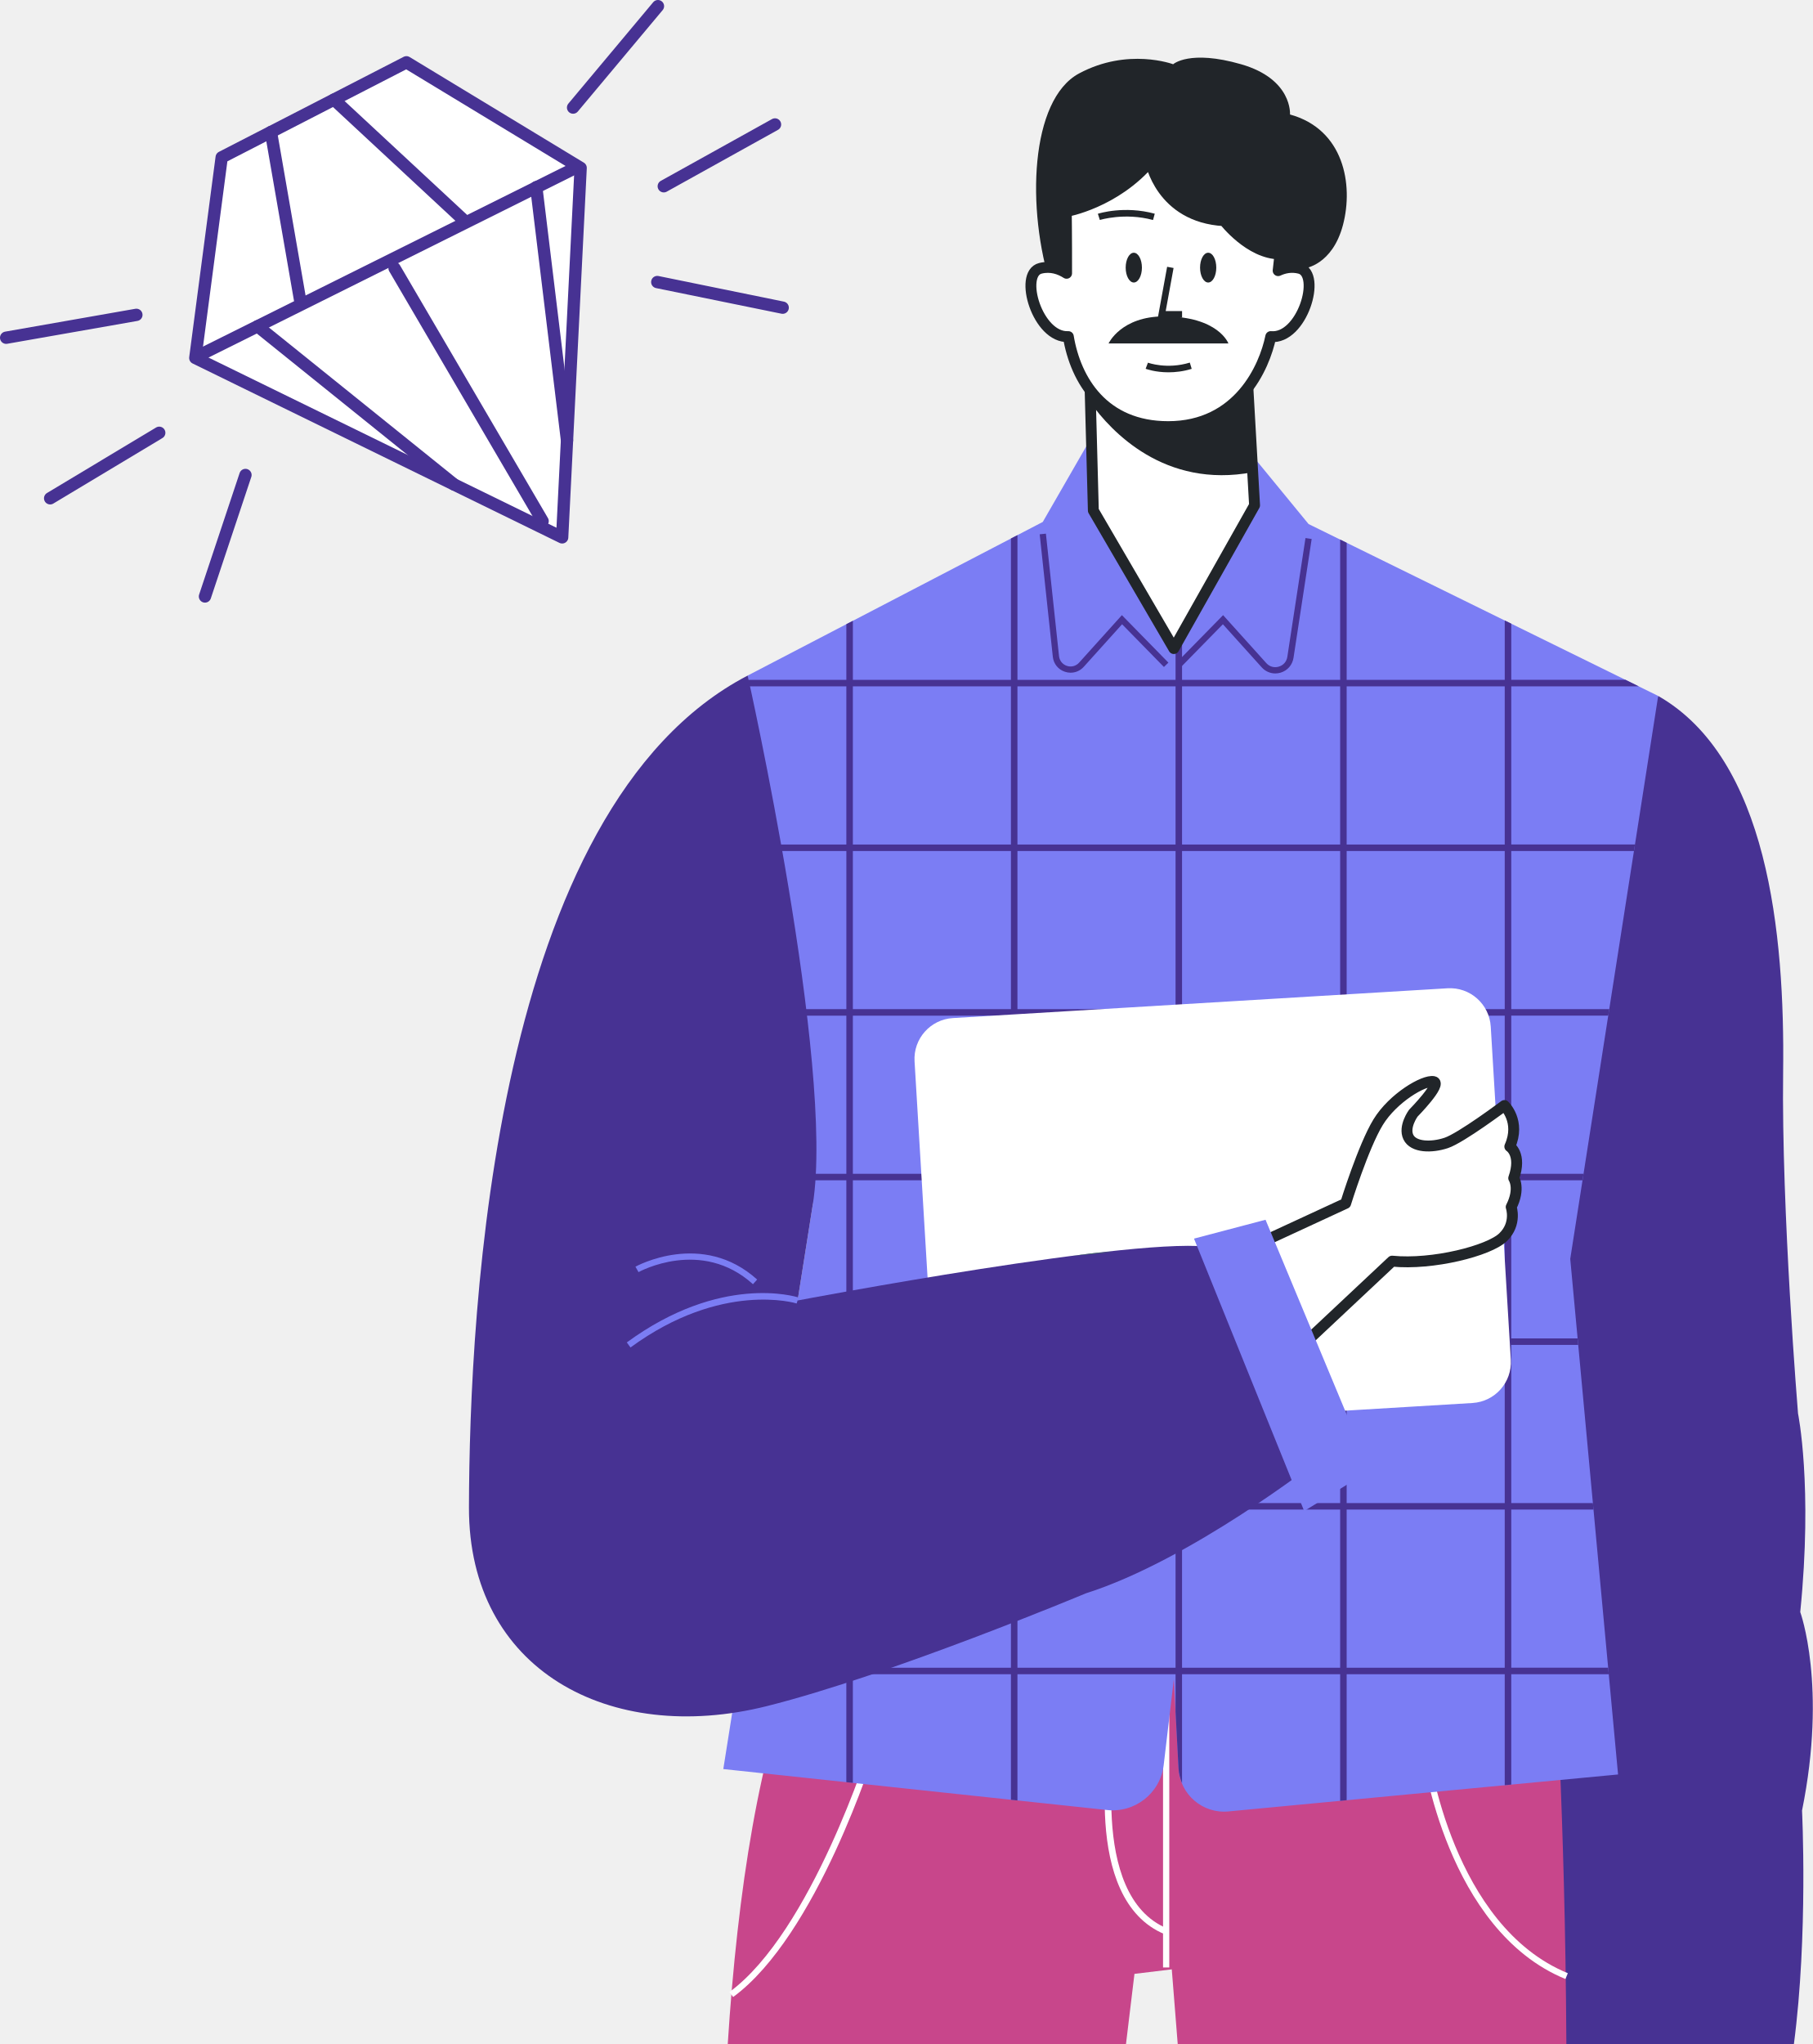
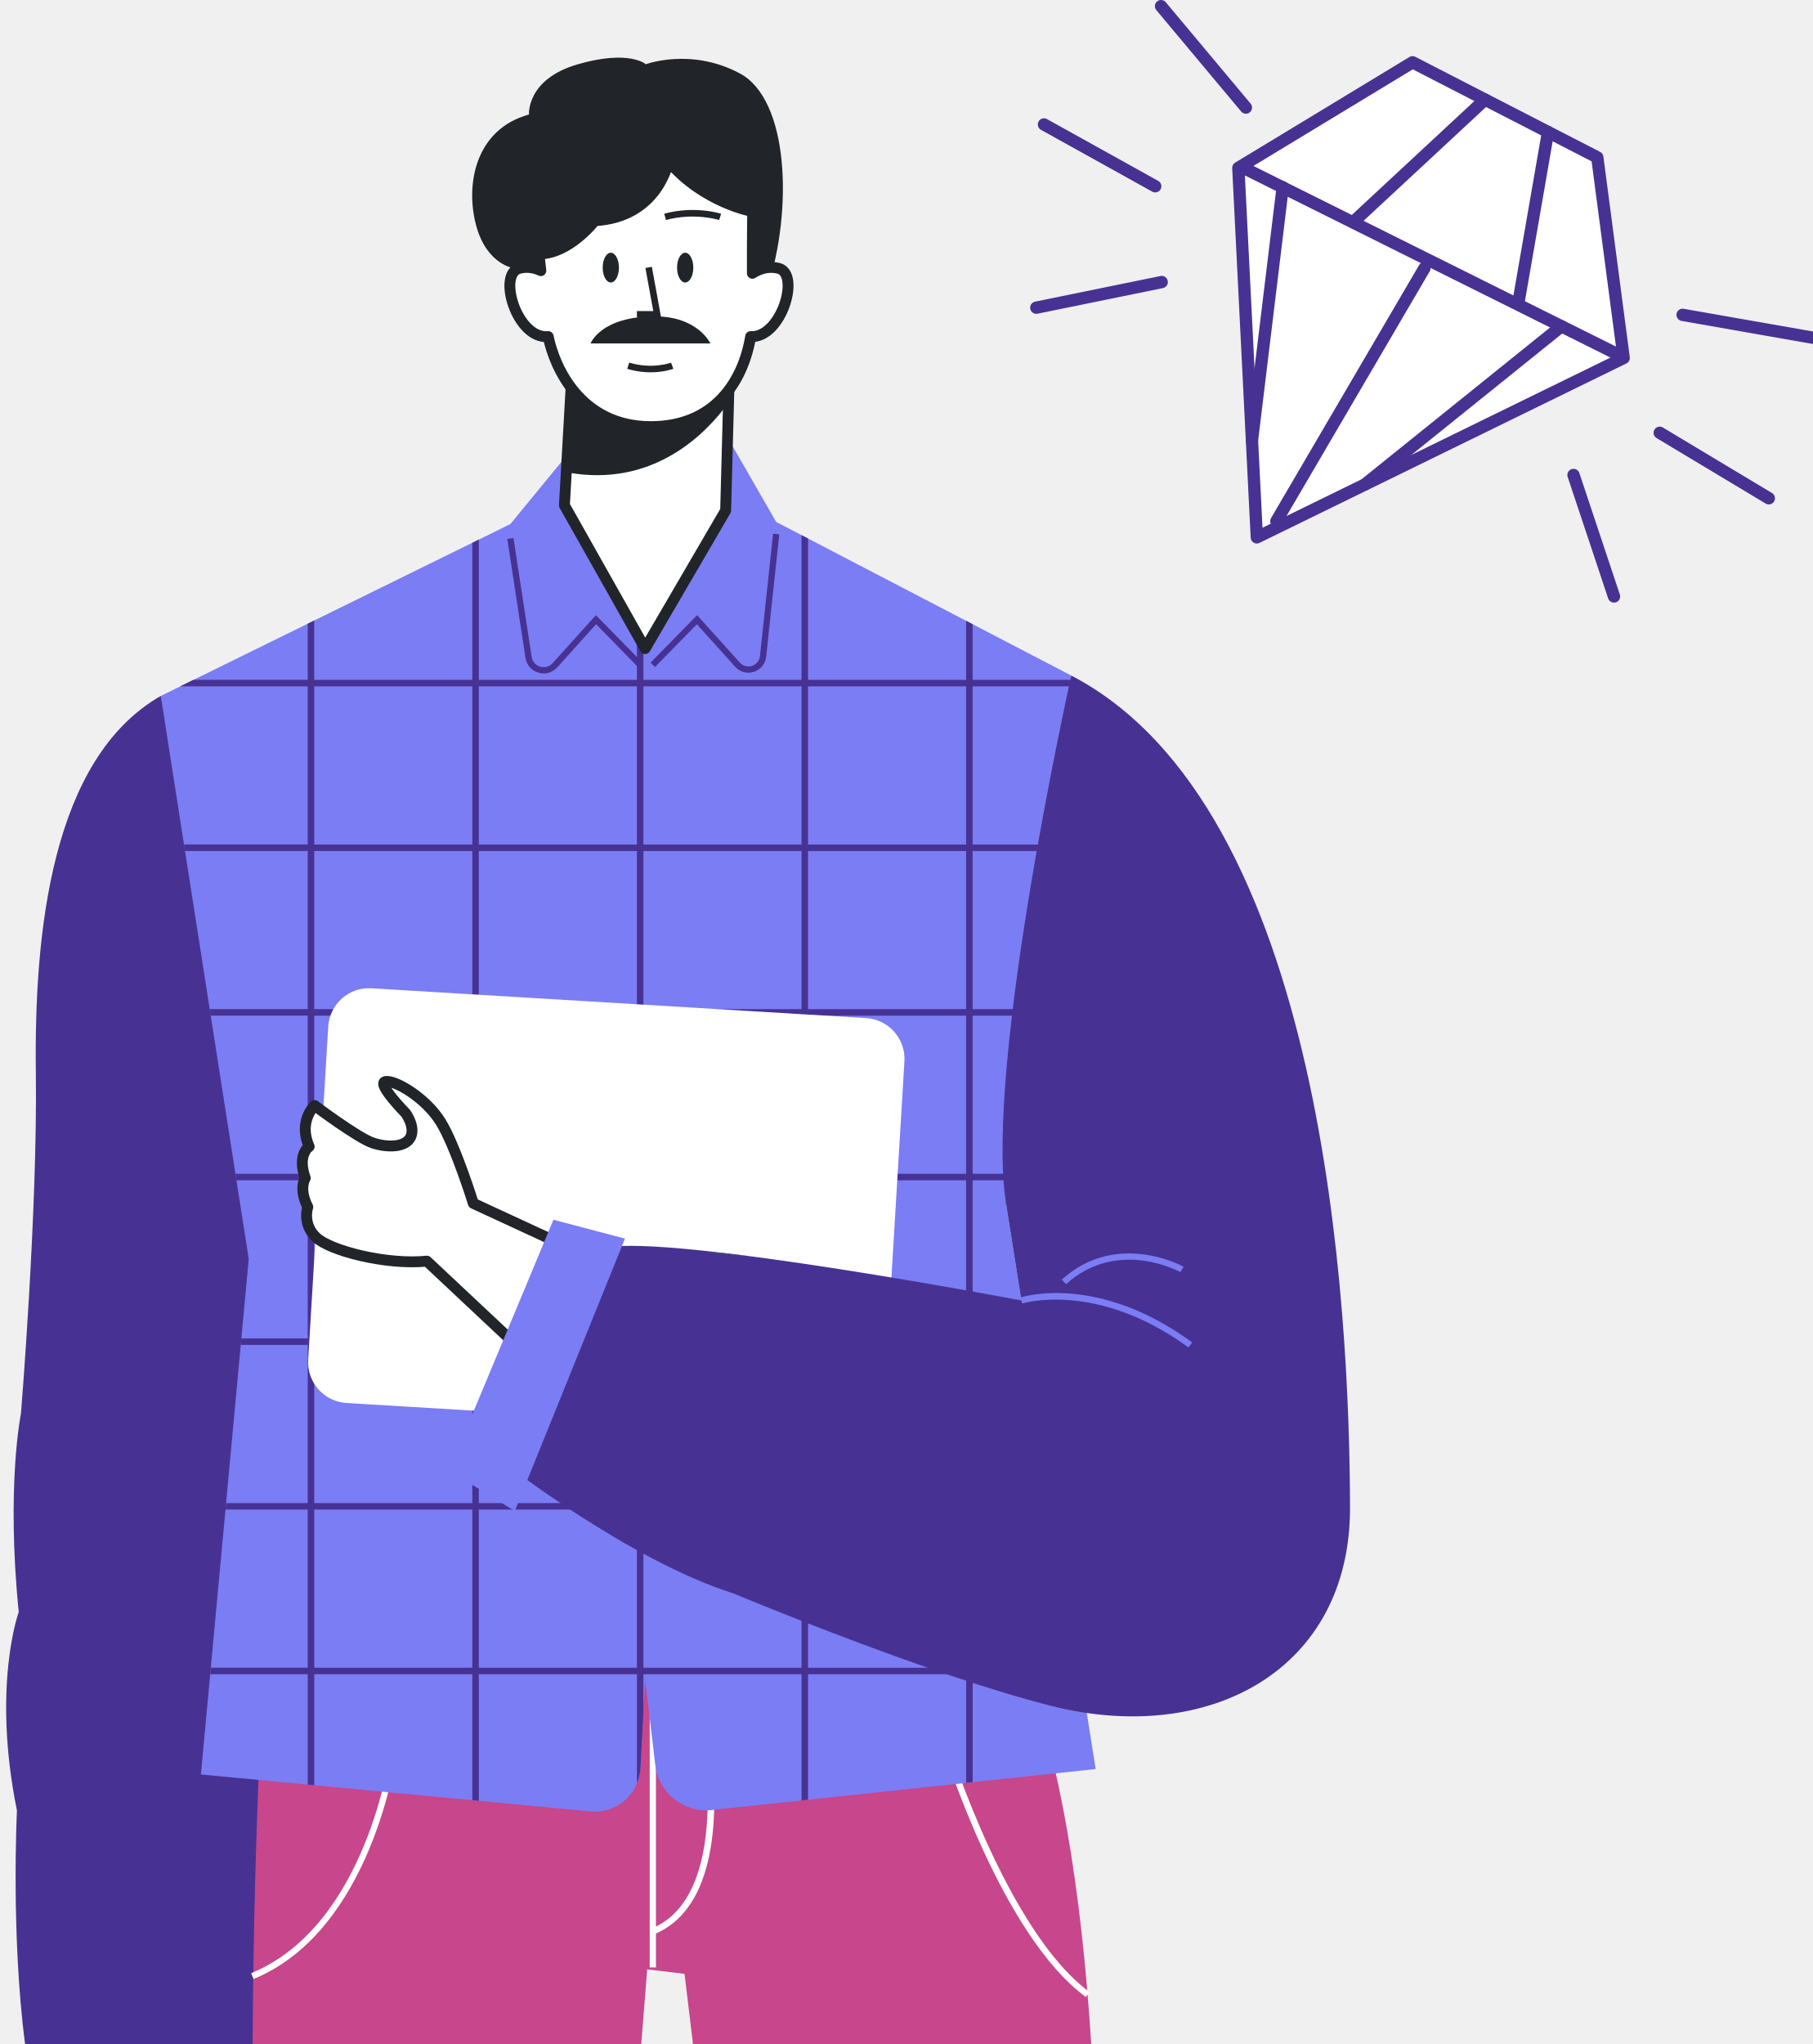
- <svg xmlns="http://www.w3.org/2000/svg" version="1.1" id="Слой_1" x="0px" y="0px" width="249.667px" height="281.437px" viewBox="0 0 249.667 281.437" enable-background="new 0 0 249.667 281.437" xml:space="preserve">
+ <svg xmlns="http://www.w3.org/2000/svg" version="1.1" id="Слой_1" x="0px" y="0px" width="249.667px" height="281.438px" viewBox="0 0 249.667 281.438" enable-background="new 0 0 249.667 281.438" xml:space="preserve">
  <g>
    <g>
      <g>
-         <path fill="#473293" d="M248.181,249.292c3.48-17.166-0.246-27.328-0.246-27.328c1.744-17.387-0.306-27.335-0.306-27.335     s-2.299-27.881-2.052-47.005c0.246-19.133-2.114-43.166-17.209-51.802l-23.163,67.262l6.698,118.354h35.158     C249.033,266.402,248.181,249.292,248.181,249.292z" />
+         <path fill="#473293" d="M3.454,281.438h35.158l6.698-118.354L22.146,95.822c-15.094,8.636-17.455,32.669-17.209,51.802     c0.248,19.124-2.051,47.005-2.051,47.005s-2.051,9.948-0.307,27.335c0,0-3.727,10.162-0.246,27.328     C2.333,249.292,1.482,266.402,3.454,281.438z" />
      </g>
      <g>
-         <path fill="#C8468B" d="M110.513,226.65c-5.952,14.161-8.939,33.787-10.286,54.787h54.847l1.166-9.657l5.141-0.621l0.817,10.278     h53.526c-0.166-32-1.735-54.685-1.735-54.685L110.513,226.65z" />
+         <path fill="#C8468B" d="M36.525,226.752c0,0-1.568,22.686-1.734,54.686h53.525l0.818-10.278l5.141,0.621l1.166,9.657h54.847     c-1.347-21-4.334-40.626-10.286-54.787L36.525,226.752z" />
      </g>
      <g>
-         <rect x="160.177" y="230.523" fill="#FFFFFF" width="0.86" height="40.377" />
-         <path fill="#FFFFFF" d="M160.441,266.337c-11.743-4.8-7.642-26.87-7.461-27.808l0.845,0.163     c-0.04,0.222-4.147,22.314,6.945,26.847L160.441,266.337z" />
-         <path fill="#FFFFFF" d="M215.595,272.489c-16.378-6.727-19.641-30.848-19.669-31.09l0.853-0.106     c0.031,0.233,3.23,23.866,19.144,30.396L215.595,272.489z" />
-         <path fill="#FFFFFF" d="M100.971,274.968l-0.507-0.69c11.292-8.279,19.319-33.821,19.401-34.075l0.821,0.254     C120.356,241.514,112.495,266.526,100.971,274.968z" />
+         <rect x="89.478" y="230.523" fill="#FFFFFF" width="0.859" height="40.377" />
+         <path fill="#FFFFFF" d="M89.745,265.539c11.092-4.533,6.985-26.625,6.944-26.847l0.846-0.163     c0.182,0.938,4.281,23.008-7.461,27.808L89.745,265.539z" />
+         <path fill="#FFFFFF" d="M34.591,271.689c15.914-6.53,19.113-30.163,19.145-30.396l0.854,0.106     c-0.029,0.242-3.291,24.363-19.67,31.09L34.591,271.689z" />
+         <path fill="#FFFFFF" d="M129.829,240.457l0.821-0.254c0.082,0.254,8.109,25.796,19.4,34.075l-0.507,0.689     C138.019,266.526,130.159,241.514,129.829,240.457z" />
      </g>
-       <path fill="#7B7DF4" d="M171.353,61.349l8.868,10.807l48.147,23.666l-12.11,77.515l6.585,70.989l-53.584,5.082    c-3.585,0.386-6.76-2.32-6.948-5.919l-0.648-12.274l-1.395,11.802c-0.463,3.912-4.028,6.69-7.935,6.188l-52.718-5.625    l12.33-77.763l-8.974-72.799l40.643-21.153l6.694-11.628L171.353,61.349z" />
-       <path fill="#473293" d="M221.563,230.523h-13.429v15.198l-0.898,0.083v-15.281h-21.771v17.347l-0.896,0.084v-17.431h-21.776    v15.002c-0.257-0.633-0.445-1.31-0.482-2.036l-0.41-7.792v-5.174h-21.776v17.38l-0.896-0.095v-17.285h-21.771v14.958l-0.899-0.095    v-14.863h-14.87l0.142-0.895h14.729v-21.776h-11.277l0.142-0.894h11.136v-21.777h-7.684l0.145-0.894h7.539v-21.771h-5.021    l-0.108-0.895h5.13v-21.775h-7.813l-0.113-0.898h7.927v-21.772H105.95l-0.113-0.895h10.723V94.505h-13.406l-0.109-0.898h13.515    v-7.664l0.899-0.465v8.129h21.771V74.148l0.896-0.466v19.925h21.776v-24.83h0.893v24.83h21.776V74.292l0.896,0.444v18.87h21.771    v-8.174l0.898,0.444v7.729h15.738l1.819,0.898h-17.558v21.775h17.038l-0.137,0.895h-16.901v21.772h13.497l-0.142,0.898h-13.355    v21.775h9.956l-0.143,0.895h-9.813v21.771h9.142l0.079,0.894h-9.221v21.777h11.243l0.083,0.894h-11.326v21.776h13.344    L221.563,230.523z M139.229,207.852h-21.771v21.776h21.771V207.852z M139.229,185.181h-21.771v21.777h21.771V185.181z     M139.229,162.516h-21.771v21.771h21.771V162.516z M139.229,139.846h-21.771v21.775h21.771V139.846z M139.229,117.175h-21.771    v21.772h21.771V117.175z M139.229,94.505h-21.771v21.775h21.771V94.505z M161.901,207.852h-21.776v21.776h21.776V207.852z     M161.901,185.181h-21.776v21.777h21.776V185.181z M161.901,162.516h-21.776v21.771h21.776V162.516z M161.901,139.846h-21.776    v21.775h21.776V139.846z M161.901,117.175h-21.776v21.772h21.776V117.175z M161.901,94.505h-21.776v21.775h21.776V94.505z     M184.57,207.852h-21.776v21.776h21.776V207.852z M184.57,185.181h-21.776v21.777h21.776V185.181z M184.57,162.516h-21.776v21.771    h21.776V162.516z M184.57,139.846h-21.776v21.775h21.776V139.846z M184.57,117.175h-21.776v21.772h21.776V117.175z M184.57,94.505    h-21.776v21.775h21.776V94.505z M207.236,207.852h-21.771v21.776h21.771V207.852z M207.236,185.181h-21.771v21.777h21.771V185.181    z M207.236,162.516h-21.771v21.771h21.771V162.516z M207.236,139.846h-21.771v21.775h21.771V139.846z M207.236,117.175h-21.771    v21.772h21.771V117.175z M207.236,94.505h-21.771v21.775h21.771V94.505z" />
+       <path fill="#7B7DF4" d="M100.207,60.237l6.693,11.628l40.644,21.153l-8.974,72.799l12.33,77.763l-52.719,5.625    c-3.906,0.502-7.472-2.275-7.935-6.188l-1.396-11.803l-0.647,12.274c-0.188,3.599-3.362,6.305-6.948,5.919l-53.584-5.082    l6.586-70.989L22.146,95.822l48.147-23.666l8.868-10.807L100.207,60.237z" />
+       <path fill="#473293" d="M29.036,229.625H42.38v-21.775H31.054l0.082-0.895H42.38v-21.777h-9.222l0.079-0.894h9.143v-21.771h-9.814    l-0.143-0.896h9.957v-21.775H29.025l-0.143-0.897H42.38v-21.772H25.478l-0.137-0.895H42.38V94.503H24.822l1.818-0.897h15.738    v-7.729l0.898-0.443v8.174h21.771v-18.87l0.896-0.444v19.315H87.72v-24.83h0.893v24.83h21.775V73.682l0.896,0.466v19.459h21.771    v-8.129l0.898,0.465v7.664h13.516l-0.109,0.897h-13.406v21.776h10.723l-0.113,0.895h-10.612v21.772h7.927l-0.113,0.898h-7.813    v21.774h5.13l-0.108,0.896h-5.021v21.771h7.539l0.146,0.895h-7.685v21.776h11.136l0.143,0.895h-11.277v21.775h14.729l0.143,0.896    h-14.87v14.862l-0.899,0.096v-14.958h-21.771v17.285l-0.896,0.095v-17.38H88.614v5.174l-0.41,7.792    c-0.037,0.726-0.226,1.403-0.481,2.036v-15.002H65.946v17.431l-0.896-0.084v-17.347H43.279v15.281l-0.898-0.083v-15.198H28.952    L29.036,229.625z M111.286,229.628h21.771v-21.775h-21.771V229.628z M111.286,206.958h21.771v-21.776h-21.771V206.958z     M111.286,184.287h21.771v-21.771h-21.771V184.287z M111.286,161.621h21.771v-21.774h-21.771V161.621z M111.286,138.947h21.771    v-21.772h-21.771V138.947z M111.286,116.28h21.771V94.505h-21.771V116.28z M88.614,229.628h21.776v-21.775H88.614V229.628z     M88.614,206.958h21.776v-21.776H88.614V206.958z M88.614,184.287h21.776v-21.771H88.614V184.287z M88.614,161.621h21.776v-21.774    H88.614V161.621z M88.614,138.947h21.776v-21.772H88.614V138.947z M88.614,116.28h21.776V94.505H88.614V116.28z M65.945,229.628    H87.72v-21.775H65.945V229.628z M65.945,206.958H87.72v-21.776H65.945V206.958z M65.945,184.287H87.72v-21.771H65.945V184.287z     M65.945,161.621H87.72v-21.774H65.945V161.621z M65.945,138.947H87.72v-21.772H65.945V138.947z M65.945,116.28H87.72V94.505    H65.945V116.28z M43.279,229.628H65.05v-21.775H43.279V229.628z M43.279,206.958H65.05v-21.776H43.279V206.958z M43.279,184.287    H65.05v-21.771H43.279V184.287z M43.279,161.621H65.05v-21.774H43.279V161.621z M43.279,138.947H65.05v-21.772H43.279V138.947z     M43.279,116.28H65.05V94.505H43.279V116.28z" />
      <g>
-         <path fill="#FFFFFF" d="M202.794,193.178l-68.12,4.102c-3.106,0.185-5.771-2.179-5.96-5.283l-2.759-45.864     c-0.188-3.102,2.177-5.767,5.279-5.955l68.119-4.102c3.106-0.19,5.769,2.178,5.956,5.279l2.763,45.864     C208.259,190.324,205.895,192.993,202.794,193.178z" />
+         <path fill="#FFFFFF" d="M42.443,187.219l2.763-45.863c0.187-3.102,2.851-5.47,5.956-5.279l68.119,4.102     c3.102,0.188,5.467,2.854,5.279,5.955l-2.76,45.864c-0.188,3.104-2.854,5.468-5.959,5.283l-68.121-4.103     C44.62,192.993,42.255,190.324,42.443,187.219z" />
      </g>
-       <polygon fill="#FFFFFF" stroke="#212529" stroke-width="1.5" stroke-linecap="round" stroke-linejoin="round" stroke-miterlimit="10" points="    150.019,49.333 150.578,70.293 161.663,89.299 172.783,69.574 171.633,49.333   " />
-       <path fill="#212529" d="M172.524,65.021l-0.891-15.688h-21.614l0.162,6.097C153.025,59.393,160.37,67.312,172.524,65.021z" />
-       <path fill="#FFFFFF" stroke="#212529" stroke-width="1.5" stroke-linecap="round" stroke-linejoin="round" stroke-miterlimit="10" d="    M170.423,172.588l14.904-6.895c0,0,2.424-7.824,4.471-11.177c2.052-3.356,6.324-5.854,7.64-5.593    c1.244,0.247-2.792,4.35-2.792,4.35s-1.367,1.86-0.684,3.29c0.684,1.429,3.166,1.49,5.217,0.807c2.048-0.68,8.01-5.151,8.01-5.151    s2.297,2.174,0.746,5.65c0,0,1.699,1.055,0.538,4.348c0,0,0.953,1.426-0.349,3.975c0,0,0.808,2.298-1.12,4.163    c-1.928,1.862-9.69,3.848-15.279,3.291l-15.164,14.228L170.423,172.588z" />
-       <path fill="#473293" d="M181.352,201.224c0,0-17.39,13.592-31.8,18.159c0,0-26.929,11.277-43.973,15.539    c-21.616,5.403-41.043-4.975-40.993-27.364c0.063-27.347,3.393-96.331,38.386-114.54c0,0,12.018,53.616,8.974,72.799    l-2.098,13.247c0,0,47.883-9.116,57.342-7.283L181.352,201.224z" />
-       <path fill="#447A5B" d="M150.553,172.558c-1.037,0.124-2.085,0.248-3.16,0.389C155.427,172.183,153.607,172.307,150.553,172.558z" />
-       <path fill="#473293" d="M175.633,92.727c-0.702,0-1.378-0.298-1.869-0.843l-5.344-5.932l-5.764,5.884l-0.618-0.6l6.41-6.538    l5.955,6.611c0.444,0.49,1.085,0.669,1.72,0.479c0.633-0.188,1.069-0.689,1.171-1.345l2.502-16.36l0.851,0.129l-2.501,16.362    c-0.15,0.975-0.829,1.76-1.774,2.044C176.128,92.691,175.877,92.727,175.633,92.727z" />
-       <path fill="#473293" d="M147.448,92.625c-0.256,0-0.514-0.04-0.767-0.124c-0.936-0.301-1.582-1.098-1.685-2.072L143.19,73.57    l0.854-0.092l1.807,16.861c0.07,0.636,0.489,1.152,1.096,1.349s1.247,0.021,1.672-0.451l5.891-6.538l6.406,6.538l-0.615,0.6    l-5.765-5.884l-5.276,5.859C148.783,92.342,148.127,92.625,147.448,92.625z" />
-       <path fill="#7B7DF4" d="M86.832,185.532l-0.508-0.694c12.946-9.476,23.223-6.323,23.655-6.186l-0.263,0.822    C109.611,179.438,99.402,176.333,86.832,185.532z" />
-       <path fill="#7B7DF4" d="M103.699,176.82c-7.114-6.428-15.674-1.709-15.761-1.662l-0.423-0.749    c0.092-0.051,9.188-5.063,16.762,1.771L103.699,176.82z" />
-       <path fill="#212529" d="M177.663,42.271l2.011-5.326c0,0,3.824-0.422,5.286-5.978c1.461-5.554,0.122-13.157-7.297-15.202    c0,0,0.377-4.873-6.737-6.919c-7.116-2.048-9.357,0-9.357,0s-6.228-2.34-12.958,1.267c-6.727,3.605-7.314,18.645-3.802,29.529    l3.668,0.4l0.134-9.464l9.549-4.679c0,0,4.484,6.041,9.355,6.434l7.308,4.968l0.615,5.56L177.663,42.271z" />
-       <path fill="#FFFFFF" stroke="#212529" stroke-width="1.5" stroke-linecap="round" stroke-linejoin="round" stroke-miterlimit="10" d="    M178.99,36.945c-1.127-0.283-2.131-0.066-2.961,0.32c0.153-1.379,0.256-2.303,0.256-2.303c-4.189,0-7.698-4.576-7.698-4.576    c-8.773-0.488-10.137-8.188-10.137-8.188c-4.873,5.752-11.596,6.923-11.596,6.923s0.052,3.803,0.04,8.508    c-0.923-0.589-2.163-1.043-3.609-0.684c-3.03,0.756-0.394,9.627,3.849,9.402c1.001,6.014,4.854,12.396,13.752,12.396    c9.668,0,13.257-8.155,14.127-12.399C179.331,46.754,182.046,37.708,178.99,36.945z" />
-       <polygon fill="#212529" points="162.798,43.73 159.463,43.73 160.74,36.734 161.627,36.898 160.543,42.828 162.798,42.828   " />
+       <polygon fill="#FFFFFF" stroke="#212529" stroke-width="1.5" stroke-linecap="round" stroke-linejoin="round" stroke-miterlimit="10" points="    78.882,49.333 77.732,69.574 88.851,89.299 99.937,70.293 100.496,49.333   " />
+       <path fill="#212529" d="M100.333,55.43l0.162-6.098H78.882l-0.892,15.688C90.144,67.312,97.49,59.393,100.333,55.43z" />
+       <path fill="#FFFFFF" stroke="#212529" stroke-width="1.5" stroke-linecap="round" stroke-linejoin="round" stroke-miterlimit="10" d="    M73.954,187.874L58.79,173.646c-5.589,0.557-13.351-1.43-15.278-3.291c-1.929-1.865-1.121-4.163-1.121-4.163    c-1.301-2.549-0.349-3.976-0.349-3.976c-1.161-3.293,0.538-4.348,0.538-4.348c-1.551-3.476,0.746-5.65,0.746-5.65    s5.962,4.472,8.01,5.151c2.051,0.683,4.533,0.622,5.217-0.807c0.684-1.431-0.684-3.29-0.684-3.29s-4.036-4.104-2.792-4.351    c1.315-0.261,5.588,2.237,7.64,5.594c2.047,3.353,4.471,11.177,4.471,11.177l14.904,6.895L73.954,187.874z" />
+       <path fill="#473293" d="M83.325,171.781c9.459-1.833,57.342,7.283,57.342,7.283l-2.098-13.247    c-3.044-19.184,8.974-72.799,8.974-72.799c34.993,18.209,38.323,87.192,38.387,114.54c0.049,22.389-19.377,32.767-40.994,27.363    c-17.043-4.262-43.973-15.539-43.973-15.539c-14.41-4.566-31.8-18.158-31.8-18.158L83.325,171.781z" />
+       <path fill="#447A5B" d="M103.122,172.947c-1.075-0.141-2.123-0.265-3.16-0.389C96.908,172.307,95.087,172.183,103.122,172.947z" />
+       <path fill="#473293" d="M74.142,92.618c-0.944-0.284-1.623-1.069-1.773-2.044l-2.501-16.362l0.851-0.129l2.502,16.36    c0.103,0.656,0.539,1.157,1.172,1.345c0.635,0.19,1.275,0.011,1.72-0.479l5.954-6.611l6.41,6.538l-0.617,0.6l-5.764-5.884    l-5.345,5.932c-0.491,0.546-1.167,0.844-1.868,0.844C74.638,92.727,74.386,92.691,74.142,92.618z" />
+       <path fill="#473293" d="M101.255,91.812l-5.277-5.859l-5.764,5.884l-0.615-0.6l6.406-6.538l5.891,6.538    c0.425,0.472,1.064,0.647,1.672,0.451c0.607-0.197,1.025-0.713,1.096-1.35l1.807-16.86l0.854,0.092l-1.806,16.859    c-0.104,0.974-0.75,1.771-1.686,2.071c-0.253,0.084-0.511,0.124-0.768,0.124C102.388,92.625,101.732,92.342,101.255,91.812z" />
+       <path fill="#7B7DF4" d="M140.798,179.474l-0.263-0.822c0.433-0.137,10.709-3.29,23.655,6.186l-0.508,0.694    C151.113,176.333,140.904,179.438,140.798,179.474z" />
+       <path fill="#7B7DF4" d="M146.238,176.18c7.574-6.834,16.67-1.822,16.762-1.771l-0.423,0.749    c-0.087-0.047-8.647-4.766-15.761,1.662L146.238,176.18z" />
+       <path fill="#212529" d="M75.077,42.861l0.615-5.561L83,32.333c4.871-0.393,9.355-6.434,9.355-6.434l9.549,4.679l0.134,9.464    l3.668-0.399c3.513-10.885,2.925-25.925-3.802-29.529c-6.73-3.607-12.958-1.267-12.958-1.267s-2.241-2.049-9.356,0    c-7.115,2.046-6.738,6.919-6.738,6.919c-7.418,2.045-8.758,9.647-7.297,15.201c1.463,5.557,5.287,5.979,5.287,5.979l2.01,5.326    L75.077,42.861z" />
+       <path fill="#FFFFFF" stroke="#212529" stroke-width="1.5" stroke-linecap="round" stroke-linejoin="round" stroke-miterlimit="10" d="    M75.501,46.344c0.87,4.244,4.459,12.399,14.127,12.399c8.898,0,12.751-6.382,13.752-12.396c4.243,0.225,6.879-8.646,3.85-9.402    c-1.446-0.359-2.687,0.095-3.609,0.684c-0.012-4.705,0.04-8.508,0.04-8.508s-6.724-1.171-11.597-6.923c0,0-1.363,7.7-10.137,8.188    c0,0-3.509,4.576-7.697,4.576c0,0,0.103,0.924,0.256,2.304c-0.83-0.387-1.834-0.604-2.961-0.32    C68.468,37.708,71.183,46.754,75.501,46.344z" />
+       <polygon fill="#212529" points="87.716,42.828 89.972,42.828 88.888,36.898 89.775,36.734 91.052,43.73 87.716,43.73   " />
      <g>
-         <path fill="#212529" d="M157.268,36.85c0,1.131-0.503,2.048-1.119,2.048c-0.615,0-1.118-0.917-1.118-2.048     c0-1.135,0.503-2.051,1.118-2.051C156.765,34.799,157.268,35.715,157.268,36.85z" />
-         <path fill="#212529" d="M167.509,36.85c0,1.131-0.496,2.048-1.115,2.048c-0.617,0-1.119-0.917-1.119-2.048     c0-1.135,0.502-2.051,1.119-2.051C167.013,34.799,167.509,35.715,167.509,36.85z" />
+         <path fill="#212529" d="M94.366,34.799c0.614,0,1.118,0.916,1.118,2.052c0,1.131-0.504,2.048-1.118,2.048     c-0.616,0-1.119-0.917-1.119-2.048C93.247,35.715,93.75,34.799,94.366,34.799z" />
+         <path fill="#212529" d="M84.121,34.799c0.617,0,1.119,0.916,1.119,2.052c0,1.131-0.502,2.048-1.119,2.048     c-0.619,0-1.115-0.917-1.115-2.048C83.005,35.715,83.501,34.799,84.121,34.799z" />
      </g>
-       <path fill="#212529" d="M152.674,47.292c0,0,1.707-3.73,7.648-3.73c7.489,0,8.86,3.73,8.86,3.73H152.674z" />
-       <path fill="#212529" d="M160.924,51.263c-1.83,0-3.067-0.458-3.144-0.487l0.319-0.84c0.025,0.011,2.604,0.956,5.764-0.011    l0.261,0.861C162.955,51.147,161.859,51.263,160.924,51.263z" />
-       <path fill="#212529" d="M158.798,30.294c-3.908-1.064-7.286-0.014-7.322-0.004l-0.276-0.857c0.149-0.048,3.653-1.146,7.835-0.008    L158.798,30.294z" />
-       <polygon fill="#7B7DF4" points="174.292,167.948 188.683,202.464 179.615,208.053 164.442,170.544   " />
+       <path fill="#212529" d="M81.333,47.292c0,0,1.371-3.729,8.86-3.729c5.941,0,7.648,3.729,7.648,3.729H81.333z" />
+       <path fill="#212529" d="M86.39,50.786l0.262-0.861c3.16,0.968,5.738,0.022,5.764,0.012l0.319,0.84    c-0.077,0.029-1.313,0.487-3.144,0.487C88.656,51.263,87.56,51.147,86.39,50.786z" />
+       <path fill="#212529" d="M91.48,29.425c4.182-1.138,7.686-0.04,7.834,0.009l-0.275,0.856c-0.036-0.01-3.414-1.06-7.322,0.004    L91.48,29.425z" />
+       <polygon fill="#7B7DF4" points="86.073,170.544 70.9,208.052 61.832,202.464 76.222,167.948   " />
    </g>
    <g>
-       <polygon fill="#FFFFFF" stroke="#473293" stroke-width="1.696" stroke-linecap="round" stroke-linejoin="round" stroke-miterlimit="10" points="    30.532,21.665 55.976,8.579 79.967,23.118 77.421,73.988 26.899,49.286   " />
-       <line fill="none" stroke="#473293" stroke-width="1.696" stroke-linecap="round" stroke-linejoin="round" stroke-miterlimit="10" x1="79.025" y1="23.231" x2="28.171" y2="48.559" />
-       <line fill="none" stroke="#473293" stroke-width="1.696" stroke-linecap="round" stroke-linejoin="round" stroke-miterlimit="10" x1="37.316" y1="18.177" x2="41.328" y2="41.288" />
-       <line fill="none" stroke="#473293" stroke-width="1.696" stroke-linecap="round" stroke-linejoin="round" stroke-miterlimit="10" x1="45.999" y1="13.713" x2="64.026" y2="30.46" />
-       <line fill="none" stroke="#473293" stroke-width="1.696" stroke-linecap="round" stroke-linejoin="round" stroke-miterlimit="10" x1="54.341" y1="36.932" x2="74.73" y2="71.757" />
-       <line fill="none" stroke="#473293" stroke-width="1.696" stroke-linecap="round" stroke-linejoin="round" stroke-miterlimit="10" x1="73.858" y1="25.769" x2="78.091" y2="60.637" />
-       <line fill="none" stroke="#473293" stroke-width="1.696" stroke-linecap="round" stroke-linejoin="round" stroke-miterlimit="10" x1="35.474" y1="44.923" x2="62.537" y2="66.708" />
-       <line fill="none" stroke="#473293" stroke-width="1.696" stroke-linecap="round" stroke-linejoin="round" stroke-miterlimit="10" x1="0.848" y1="46.5" x2="18.781" y2="43.352" />
-       <line fill="none" stroke="#473293" stroke-width="1.696" stroke-linecap="round" stroke-linejoin="round" stroke-miterlimit="10" x1="6.907" y1="68.609" x2="21.93" y2="59.591" />
-       <line fill="none" stroke="#473293" stroke-width="1.696" stroke-linecap="round" stroke-linejoin="round" stroke-miterlimit="10" x1="28.23" y1="82.127" x2="33.805" y2="65.401" />
-       <line fill="none" stroke="#473293" stroke-width="1.696" stroke-linecap="round" stroke-linejoin="round" stroke-miterlimit="10" x1="90.613" y1="0.848" x2="78.927" y2="14.811" />
-       <line fill="none" stroke="#473293" stroke-width="1.696" stroke-linecap="round" stroke-linejoin="round" stroke-miterlimit="10" x1="106.735" y1="17.137" x2="91.416" y2="25.646" />
-       <line fill="none" stroke="#473293" stroke-width="1.696" stroke-linecap="round" stroke-linejoin="round" stroke-miterlimit="10" x1="107.792" y1="42.363" x2="90.522" y2="38.836" />
+       <polygon fill="#FFFFFF" stroke="#473293" stroke-width="1.696" stroke-linecap="round" stroke-linejoin="round" stroke-miterlimit="10" points="    223.616,49.286 173.093,73.988 170.548,23.118 194.539,8.579 219.982,21.665   " />
+       <line fill="none" stroke="#473293" stroke-width="1.696" stroke-linecap="round" stroke-linejoin="round" stroke-miterlimit="10" x1="222.343" y1="48.559" x2="171.49" y2="23.231" />
+       <line fill="none" stroke="#473293" stroke-width="1.696" stroke-linecap="round" stroke-linejoin="round" stroke-miterlimit="10" x1="209.187" y1="41.288" x2="213.199" y2="18.177" />
+       <line fill="none" stroke="#473293" stroke-width="1.696" stroke-linecap="round" stroke-linejoin="round" stroke-miterlimit="10" x1="186.489" y1="30.46" x2="204.515" y2="13.713" />
+       <line fill="none" stroke="#473293" stroke-width="1.696" stroke-linecap="round" stroke-linejoin="round" stroke-miterlimit="10" x1="175.785" y1="71.757" x2="196.173" y2="36.932" />
+       <line fill="none" stroke="#473293" stroke-width="1.696" stroke-linecap="round" stroke-linejoin="round" stroke-miterlimit="10" x1="172.423" y1="60.637" x2="176.657" y2="25.769" />
+       <line fill="none" stroke="#473293" stroke-width="1.696" stroke-linecap="round" stroke-linejoin="round" stroke-miterlimit="10" x1="187.978" y1="66.708" x2="215.041" y2="44.923" />
+       <line fill="none" stroke="#473293" stroke-width="1.696" stroke-linecap="round" stroke-linejoin="round" stroke-miterlimit="10" x1="231.734" y1="43.352" x2="249.667" y2="46.5" />
+       <line fill="none" stroke="#473293" stroke-width="1.696" stroke-linecap="round" stroke-linejoin="round" stroke-miterlimit="10" x1="228.584" y1="59.591" x2="243.607" y2="68.609" />
+       <line fill="none" stroke="#473293" stroke-width="1.696" stroke-linecap="round" stroke-linejoin="round" stroke-miterlimit="10" x1="216.709" y1="65.401" x2="222.285" y2="82.127" />
+       <line fill="none" stroke="#473293" stroke-width="1.696" stroke-linecap="round" stroke-linejoin="round" stroke-miterlimit="10" x1="171.587" y1="14.811" x2="159.902" y2="0.848" />
+       <line fill="none" stroke="#473293" stroke-width="1.696" stroke-linecap="round" stroke-linejoin="round" stroke-miterlimit="10" x1="159.099" y1="25.646" x2="143.78" y2="17.137" />
+       <line fill="none" stroke="#473293" stroke-width="1.696" stroke-linecap="round" stroke-linejoin="round" stroke-miterlimit="10" x1="159.993" y1="38.836" x2="142.722" y2="42.363" />
    </g>
  </g>
</svg>
